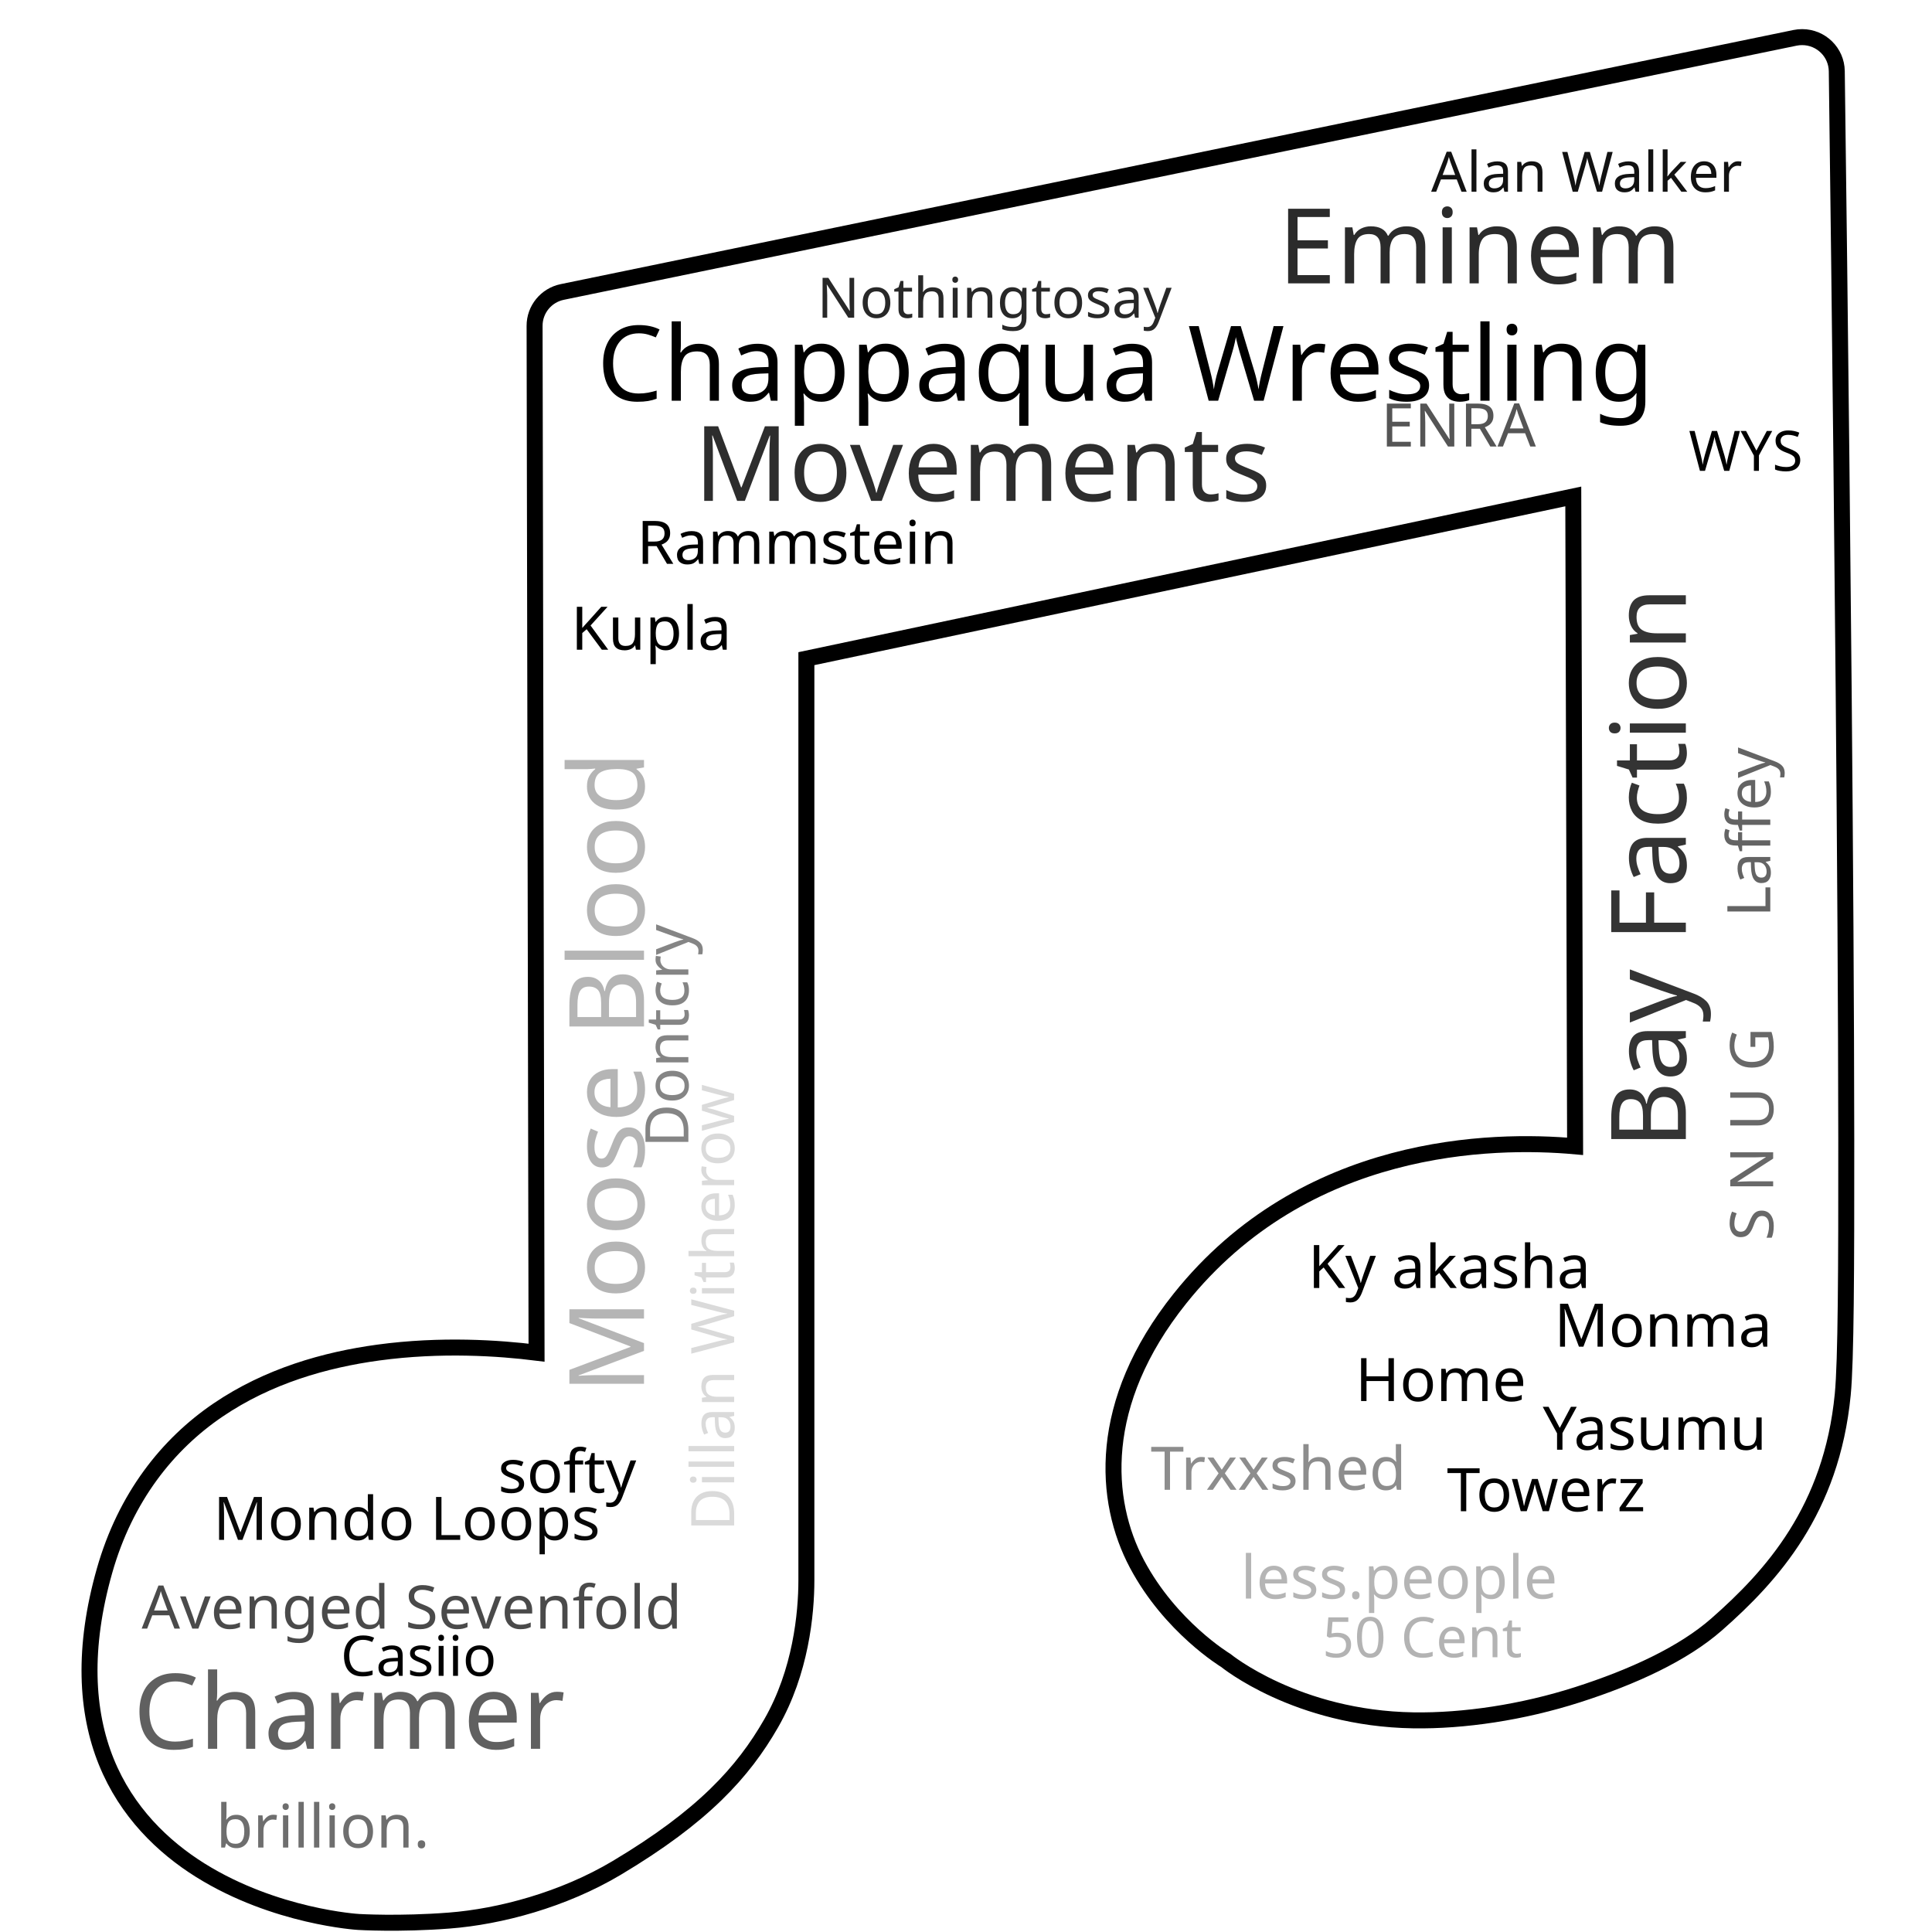
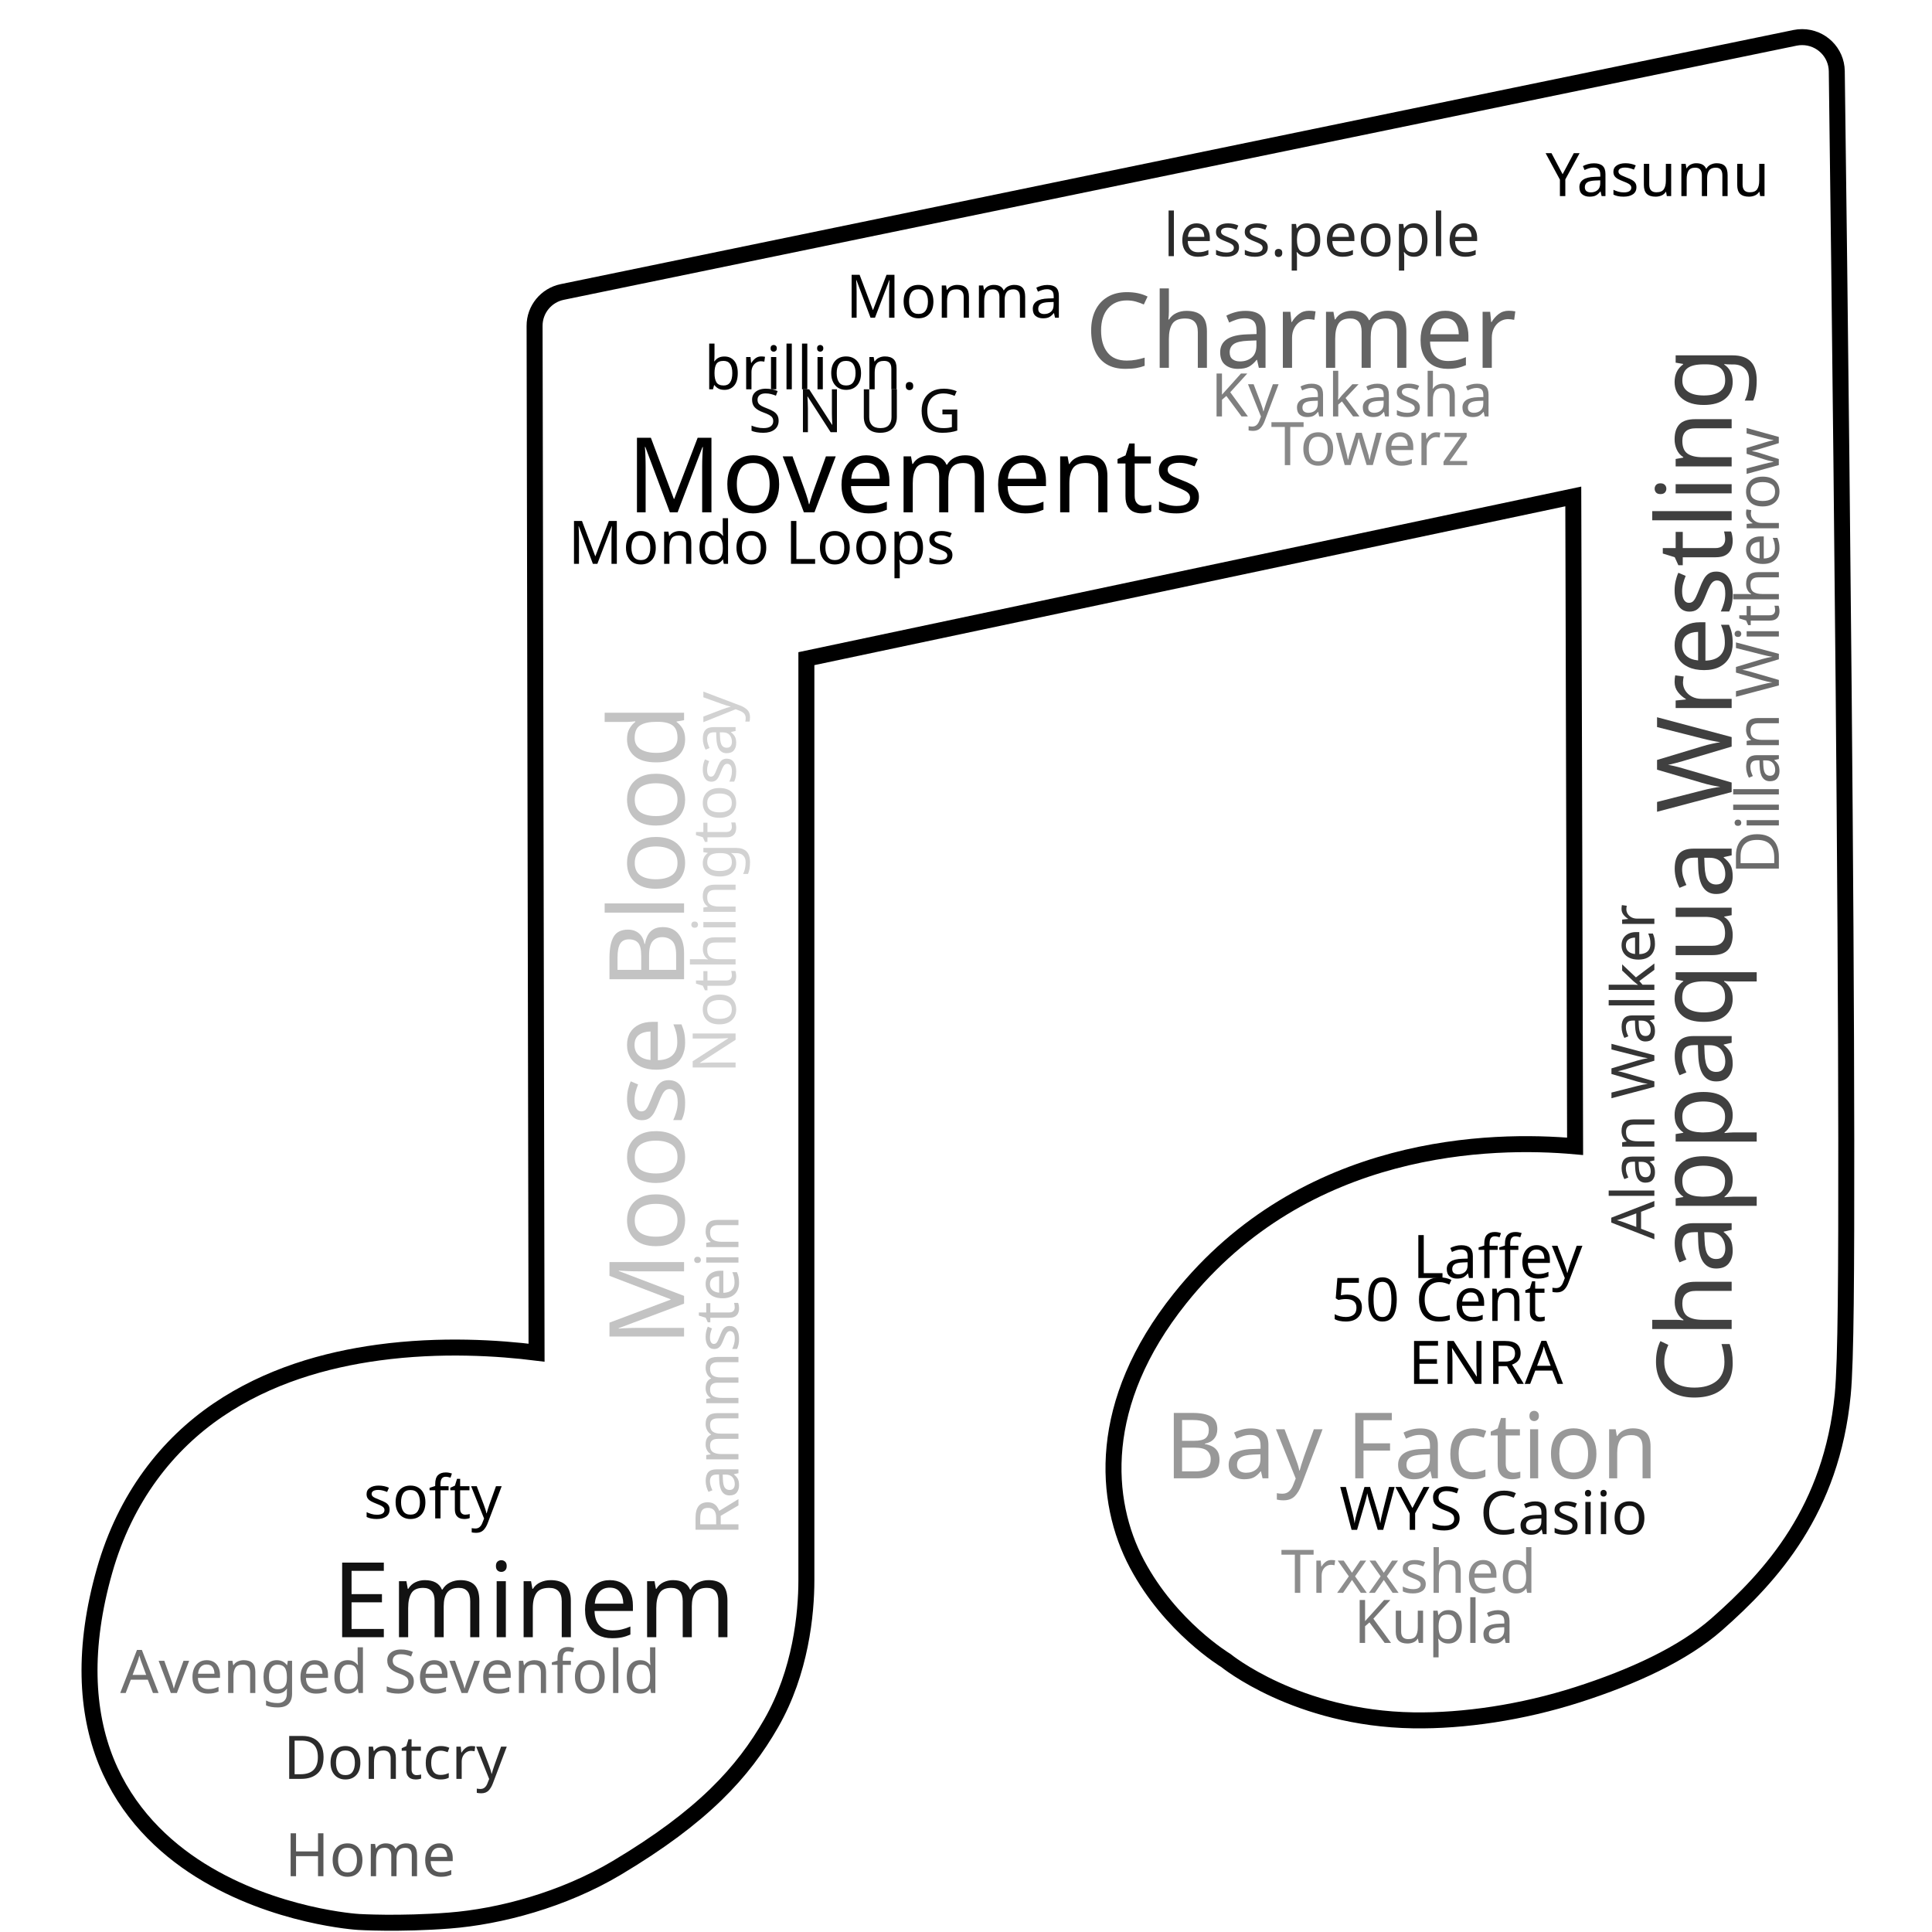
<svg xmlns="http://www.w3.org/2000/svg" width="1500" height="1500" viewBox="0 0 1242 1350" version="1.1" id="svg8">
  <style>text{font-family:'Droid Sans Mono';font-weight:normal;font-style:normal;}</style>
  <rect width="100%" height="100%" style="fill:rgba(255,255,255,0)" />
-   <text transform="translate(39,1222)" font-size="73" style="fill:rgb(96, 96, 96)">Charmer</text>
-   <text transform="translate(363,280)" font-size="73" style="fill:rgb(0, 0, 0)">Chappaqua Wrestling</text>
-   <text transform="translate(839,198)" font-size="73" style="fill:rgb(43, 43, 43)">Eminem</text>
-   <text transform="translate(431,350)" font-size="73" style="fill:rgb(45, 45, 45)">Movements</text>
-   <text transform="translate(396,974) rotate(-90)" font-size="73" style="fill:rgb(181, 181, 181)">Moose Blood</text>
-   <text transform="translate(1124,803) rotate(-90)" font-size="73" style="fill:rgb(52, 52, 52)">Bay Faction</text>
-   <text transform="translate(45,1138)" font-size="42" style="fill:rgb(74, 74, 74)">Avenged Sevenfold</text>
-   <text transform="translate(391,394)" font-size="42" style="fill:rgb(0, 0, 0)">Rammstein</text>
-   <text transform="translate(893,979)" font-size="42" style="fill:rgb(0, 0, 0)">Home</text>
-   <text transform="translate(294,1043)" font-size="42" style="fill:rgb(0, 0, 0)">softy</text>
-   <text transform="translate(911,312)" font-size="42" style="fill:rgb(85, 85, 85)">ENRA</text>
-   <text transform="translate(750,1041)" font-size="42" style="fill:rgb(141, 141, 141)">Trxxshed</text>
-   <text transform="translate(97,1291)" font-size="42" style="fill:rgb(110, 110, 110)">brillion.</text>
-   <text transform="translate(813,1117)" font-size="42" style="fill:rgb(181, 181, 181)">less.people</text>
-   <text transform="translate(427,802) rotate(-90)" font-size="42" style="fill:rgb(133, 133, 133)">Dontcry</text>
-   <text transform="translate(860,900)" font-size="42" style="fill:rgb(0, 0, 0)">Ky akasha</text>
-   <text transform="translate(1024,1013)" font-size="42" style="fill:rgb(0, 0, 0)">Yasumu</text>
-   <text transform="translate(1183,641) rotate(-90)" font-size="42" style="fill:rgb(100, 100, 100)">Laffey</text>
-   <text transform="translate(345,454)" font-size="42" style="fill:rgb(0, 0, 0)">Kupla</text>
-   <text transform="translate(1185,867) rotate(-90)" font-size="42" style="fill:rgb(104, 104, 104)">S N U G</text>
-   <text transform="translate(95,1076)" font-size="42" style="fill:rgb(8, 8, 8)">Mondo Loops</text>
-   <text transform="translate(957,1056)" font-size="42" style="fill:rgb(0, 0, 0)">Towerz</text>
-   <text transform="translate(459,1070) rotate(-90)" font-size="42" style="fill:rgb(218, 218, 218)">Dillan Witherow</text>
-   <text transform="translate(1032,941)" font-size="42" style="fill:rgb(0, 0, 0)">Monma</text>
-   <text transform="translate(517,222)" font-size="39" style="fill:rgb(40, 40, 40)">Nothingtosay</text>
-   <text transform="translate(184,1171)" font-size="39" style="fill:rgb(0, 0, 0)">Casiio</text>
-   <text transform="translate(946,134)" font-size="39" style="fill:rgb(18, 18, 18)">Alan Walker</text>
-   <text transform="translate(870,1158)" font-size="39" style="fill:rgb(179, 179, 179)">50 Cent</text>
-   <text transform="translate(1126,329)" font-size="39" style="fill:rgb(0, 0, 0)">WYS</text>
+   <text transform="translate(704,257)" font-size="73" style="fill:rgb(100, 100, 100)">Charmer</text>
+   <text transform="translate(1156,981) rotate(-90)" font-size="73" style="fill:rgb(64, 64, 64)">Chappaqua Wrestling</text>
+   <text transform="translate(178,1144)" font-size="73" style="fill:rgb(18, 18, 18)">Eminem</text>
+   <text transform="translate(384,358)" font-size="73" style="fill:rgb(0, 0, 0)">Movements</text>
+   <text transform="translate(424,941) rotate(-90)" font-size="73" style="fill:rgb(195, 195, 195)">Moose Blood</text>
+   <text transform="translate(760,1033)" font-size="64" style="fill:rgb(152, 152, 152)">Bay Faction</text>
+   <text transform="translate(30,1183)" font-size="42" style="fill:rgb(113, 113, 113)">Avenged Sevenfold</text>
+   <text transform="translate(462,1073) rotate(-90)" font-size="42" style="fill:rgb(197, 197, 197)">Rammstein</text>
+   <text transform="translate(145,1311)" font-size="42" style="fill:rgb(88, 88, 88)">Home</text>
+   <text transform="translate(200,1061)" font-size="42" style="fill:rgb(0, 0, 0)">softy</text>
+   <text transform="translate(930,967)" font-size="42" style="fill:rgb(0, 0, 0)">ENRA</text>
+   <text transform="translate(841,1113)" font-size="42" style="fill:rgb(141, 141, 141)">Trxxshed</text>
+   <text transform="translate(438,272)" font-size="42" style="fill:rgb(0, 0, 0)">brillion.</text>
+   <text transform="translate(759,179)" font-size="42" style="fill:rgb(41, 41, 41)">less.people</text>
+   <text transform="translate(144,1243)" font-size="42" style="fill:rgb(43, 43, 43)">Dontcry</text>
+   <text transform="translate(792,291)" font-size="42" style="fill:rgb(127, 127, 127)">Ky akasha</text>
+   <text transform="translate(1026,137)" font-size="42" style="fill:rgb(0, 0, 0)">Yasumu</text>
+   <text transform="translate(933,893)" font-size="42" style="fill:rgb(0, 0, 0)">Laffey</text>
+   <text transform="translate(892,1148)" font-size="42" style="fill:rgb(119, 119, 119)">Kupla</text>
+   <text transform="translate(469,302)" font-size="42" style="fill:rgb(9, 9, 9)">S N U G</text>
+   <text transform="translate(343,394)" font-size="42" style="fill:rgb(0, 0, 0)">Mondo Loops</text>
+   <text transform="translate(834,325)" font-size="42" style="fill:rgb(136, 136, 136)">Towerz</text>
+   <text transform="translate(1189,611) rotate(-90)" font-size="42" style="fill:rgb(107, 107, 107)">Dillan Witherow</text>
+   <text transform="translate(537,222)" font-size="42" style="fill:rgb(0, 0, 0)">Monma</text>
+   <text transform="translate(460,750) rotate(-90)" font-size="42" style="fill:rgb(210, 210, 210)">Nothingtosay</text>
+   <text transform="translate(980,1072)" font-size="42" style="fill:rgb(19, 19, 19)">Casiio</text>
+   <text transform="translate(1102,866) rotate(-90)" font-size="42" style="fill:rgb(53, 53, 53)">Alan Walker</text>
+   <text transform="translate(876,923)" font-size="42" style="fill:rgb(0, 0, 0)">50 Cent</text>
+   <text transform="translate(882,1069)" font-size="42" style="fill:rgb(0, 0, 0)">WYS</text>
  <defs id="defs2" />
  <path id="path953" style="fill:none;stroke:#000000;stroke-width:11.169;stroke-linecap:butt;stroke-linejoin:miter;stroke-miterlimit:4;stroke-dasharray:none;stroke-opacity:1" d="m 1205.297,25.934 c -1.679,-0.006 -3.354,0.162 -4.998,0.501 L 338.869,204.019 c -11.27,2.324 -19.343,12.208 -19.322,23.653 l 1.375,717.527 c -26.181,-3.264 -66.747,-6.051 -110.586,-0.087 -37.111,5.048 -76.976,16.365 -112.021,40.183 -35.045,23.818 -64.62,60.693 -79.283,112.326 -15.281,53.808 -12.964,98.313 1.229,133.39 14.192,35.077 39.617,59.551 65.777,75.876 52.321,32.651 110.285,36.08 110.285,36.08 0.077,0.01 0.154,0.011 0.23,0.016 0,0 28.338,1.74 63.51,-0.985 35.172,-2.725 79.471,-14.471 116.861,-36.778 60.353,-36.006 88.273,-66.82 107.916,-101.004 20.72,-36.06 24.625,-76.709 24.625,-100.043 V 460.245 l 535.879,-113.357 1.268,454.105 c -57.884,-5.195 -188.769,-2.925 -276.086,106.336 -58.457,73.148 -53.47,141.469 -30.043,185.557 23.427,44.088 61.959,67.293 61.959,67.293 0.025,0.016 0.049,0.031 0.074,0.047 0,0 49.477,40.616 131.092,41.878 35.243,0.545 76.161,-5.552 114.717,-17.912 38.556,-12.361 73.783,-28.534 97.244,-49.173 38.419,-33.798 80.267,-79.954 88.07,-160.658 2.268,-23.453 2.522,-87.533 2.455,-177.555 -0.067,-90.021 -0.826,-203.004 -1.809,-313.674 -1.965,-221.339 -4.822,-433.412 -4.822,-433.412 -0.179,-13.158 -10.934,-23.743 -24.166,-23.786 z" />
</svg>
